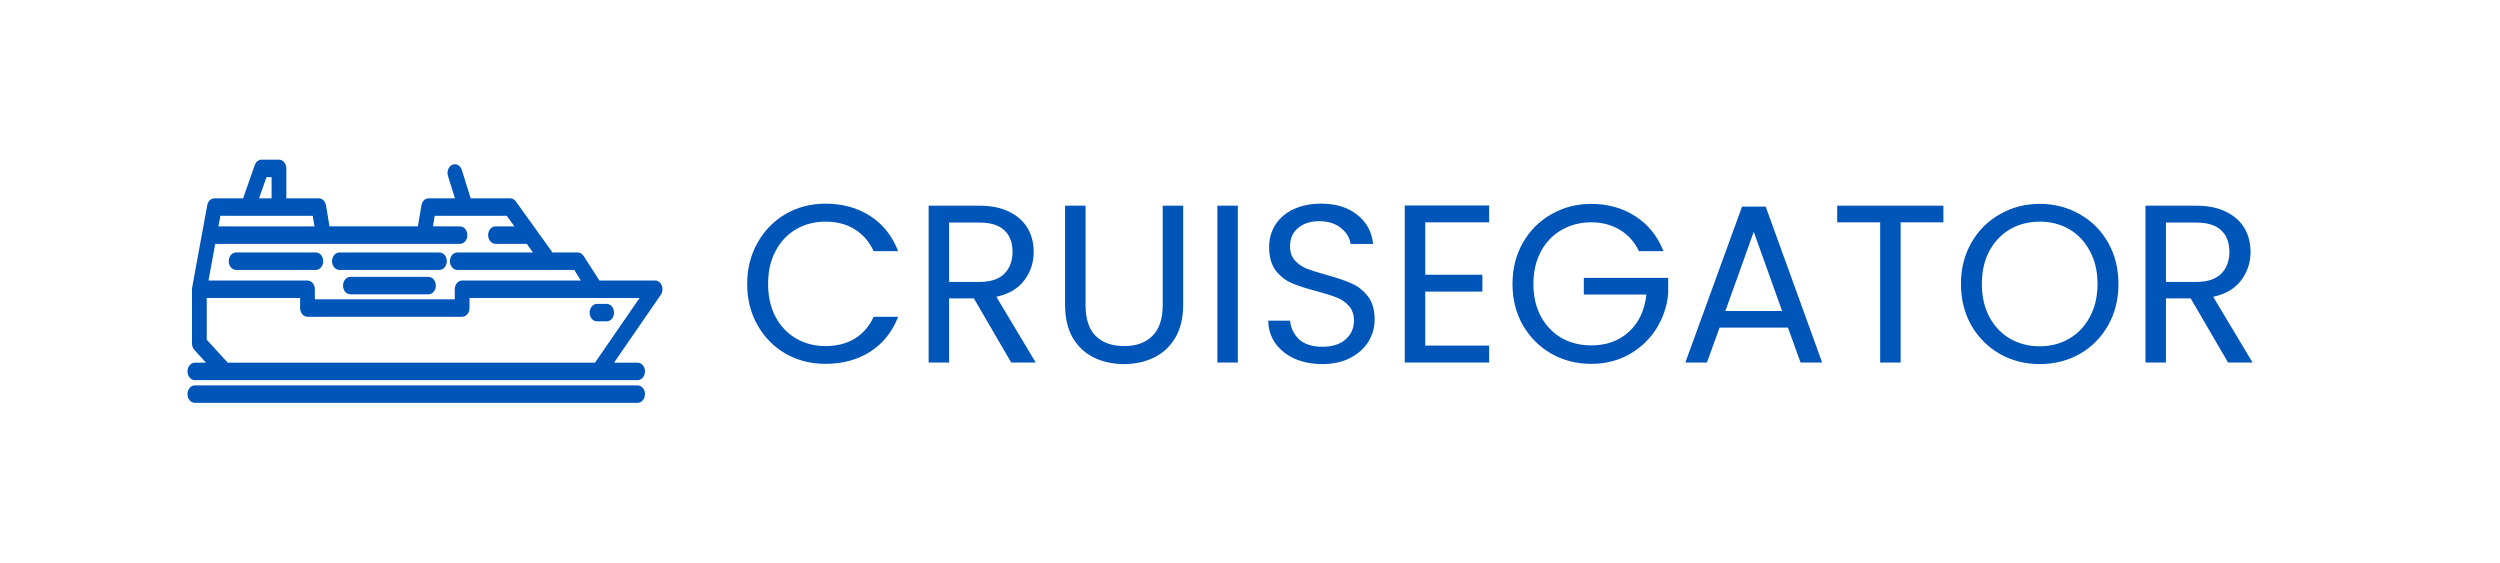
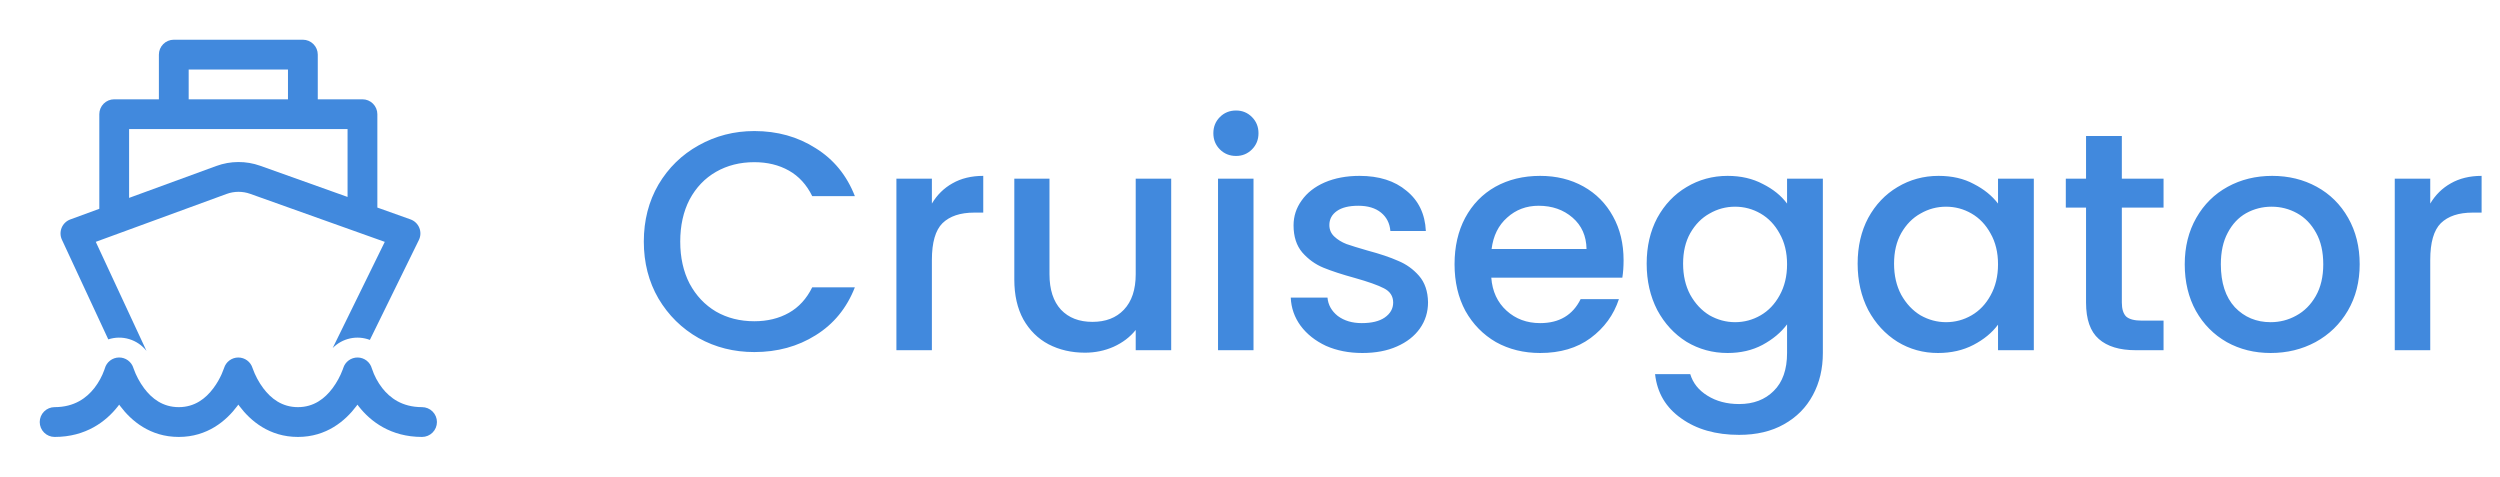
- <svg xmlns="http://www.w3.org/2000/svg" width="200" height="45" viewBox="0 0 170 45" fill="none">
-   <path d="M44.774 22.718C44.774 21.494 45.05 20.396 45.602 19.424C46.154 18.44 46.904 17.672 47.852 17.12C48.812 16.568 49.874 16.292 51.038 16.292C52.406 16.292 53.6 16.622 54.62 17.282C55.64 17.942 56.384 18.878 56.852 20.09H54.89C54.542 19.334 54.038 18.752 53.378 18.344C52.73 17.936 51.95 17.732 51.038 17.732C50.162 17.732 49.376 17.936 48.68 18.344C47.984 18.752 47.438 19.334 47.042 20.09C46.646 20.834 46.448 21.71 46.448 22.718C46.448 23.714 46.646 24.59 47.042 25.346C47.438 26.09 47.984 26.666 48.68 27.074C49.376 27.482 50.162 27.686 51.038 27.686C51.95 27.686 52.73 27.488 53.378 27.092C54.038 26.684 54.542 26.102 54.89 25.346H56.852C56.384 26.546 55.64 27.476 54.62 28.136C53.6 28.784 52.406 29.108 51.038 29.108C49.874 29.108 48.812 28.838 47.852 28.298C46.904 27.746 46.154 26.984 45.602 26.012C45.05 25.04 44.774 23.942 44.774 22.718ZM65.896 29L62.908 23.87H60.928V29H59.29V16.454H63.34C64.288 16.454 65.086 16.616 65.734 16.94C66.394 17.264 66.886 17.702 67.21 18.254C67.534 18.806 67.696 19.436 67.696 20.144C67.696 21.008 67.444 21.77 66.94 22.43C66.448 23.09 65.704 23.528 64.708 23.744L67.858 29H65.896ZM60.928 22.556H63.34C64.228 22.556 64.894 22.34 65.338 21.908C65.782 21.464 66.004 20.876 66.004 20.144C66.004 19.4 65.782 18.824 65.338 18.416C64.906 18.008 64.24 17.804 63.34 17.804H60.928V22.556ZM71.844 16.454V24.392C71.844 25.508 72.114 26.336 72.653 26.876C73.206 27.416 73.968 27.686 74.939 27.686C75.9 27.686 76.65 27.416 77.189 26.876C77.742 26.336 78.017 25.508 78.017 24.392V16.454H79.656V24.374C79.656 25.418 79.445 26.3 79.025 27.02C78.606 27.728 78.035 28.256 77.316 28.604C76.608 28.952 75.809 29.126 74.921 29.126C74.034 29.126 73.23 28.952 72.51 28.604C71.802 28.256 71.237 27.728 70.817 27.02C70.409 26.3 70.206 25.418 70.206 24.374V16.454H71.844ZM84.026 16.454V29H82.388V16.454H84.026ZM90.796 29.126C89.968 29.126 89.224 28.982 88.564 28.694C87.916 28.394 87.406 27.986 87.034 27.47C86.662 26.942 86.47 26.336 86.458 25.652H88.204C88.264 26.24 88.504 26.738 88.924 27.146C89.356 27.542 89.98 27.74 90.796 27.74C91.576 27.74 92.188 27.548 92.632 27.164C93.088 26.768 93.316 26.264 93.316 25.652C93.316 25.172 93.184 24.782 92.92 24.482C92.656 24.182 92.326 23.954 91.93 23.798C91.534 23.642 91 23.474 90.328 23.294C89.5 23.078 88.834 22.862 88.33 22.646C87.838 22.43 87.412 22.094 87.052 21.638C86.704 21.17 86.53 20.546 86.53 19.766C86.53 19.082 86.704 18.476 87.052 17.948C87.4 17.42 87.886 17.012 88.51 16.724C89.146 16.436 89.872 16.292 90.688 16.292C91.864 16.292 92.824 16.586 93.568 17.174C94.324 17.762 94.75 18.542 94.846 19.514H93.046C92.986 19.034 92.734 18.614 92.29 18.254C91.846 17.882 91.258 17.696 90.526 17.696C89.842 17.696 89.284 17.876 88.852 18.236C88.42 18.584 88.204 19.076 88.204 19.712C88.204 20.168 88.33 20.54 88.582 20.828C88.846 21.116 89.164 21.338 89.536 21.494C89.92 21.638 90.454 21.806 91.138 21.998C91.966 22.226 92.632 22.454 93.136 22.682C93.64 22.898 94.072 23.24 94.432 23.708C94.792 24.164 94.972 24.788 94.972 25.58C94.972 26.192 94.81 26.768 94.486 27.308C94.162 27.848 93.682 28.286 93.046 28.622C92.41 28.958 91.66 29.126 90.796 29.126ZM99.02 17.786V21.98H103.592V23.33H99.02V27.65H104.132V29H97.382V16.436H104.132V17.786H99.02ZM116.115 20.09C115.767 19.358 115.263 18.794 114.603 18.398C113.943 17.99 113.175 17.786 112.299 17.786C111.423 17.786 110.631 17.99 109.923 18.398C109.227 18.794 108.675 19.37 108.267 20.126C107.871 20.87 107.673 21.734 107.673 22.718C107.673 23.702 107.871 24.566 108.267 25.31C108.675 26.054 109.227 26.63 109.923 27.038C110.631 27.434 111.423 27.632 112.299 27.632C113.523 27.632 114.531 27.266 115.323 26.534C116.115 25.802 116.577 24.812 116.709 23.564H111.705V22.232H118.455V23.492C118.359 24.524 118.035 25.472 117.483 26.336C116.931 27.188 116.205 27.866 115.305 28.37C114.405 28.862 113.403 29.108 112.299 29.108C111.135 29.108 110.073 28.838 109.113 28.298C108.153 27.746 107.391 26.984 106.827 26.012C106.275 25.04 105.999 23.942 105.999 22.718C105.999 21.494 106.275 20.396 106.827 19.424C107.391 18.44 108.153 17.678 109.113 17.138C110.073 16.586 111.135 16.31 112.299 16.31C113.631 16.31 114.807 16.64 115.827 17.3C116.859 17.96 117.609 18.89 118.077 20.09H116.115ZM128.036 26.21H122.564L121.556 29H119.828L124.364 16.526H126.254L130.772 29H129.044L128.036 26.21ZM127.568 24.878L125.3 18.542L123.032 24.878H127.568ZM140.471 16.454V17.786H137.051V29H135.413V17.786H131.975V16.454H140.471ZM148.176 29.126C147.012 29.126 145.95 28.856 144.99 28.316C144.03 27.764 143.268 27.002 142.704 26.03C142.152 25.046 141.876 23.942 141.876 22.718C141.876 21.494 142.152 20.396 142.704 19.424C143.268 18.44 144.03 17.678 144.99 17.138C145.95 16.586 147.012 16.31 148.176 16.31C149.352 16.31 150.42 16.586 151.38 17.138C152.34 17.678 153.096 18.434 153.648 19.406C154.2 20.378 154.476 21.482 154.476 22.718C154.476 23.954 154.2 25.058 153.648 26.03C153.096 27.002 152.34 27.764 151.38 28.316C150.42 28.856 149.352 29.126 148.176 29.126ZM148.176 27.704C149.052 27.704 149.838 27.5 150.534 27.092C151.242 26.684 151.794 26.102 152.19 25.346C152.598 24.59 152.802 23.714 152.802 22.718C152.802 21.71 152.598 20.834 152.19 20.09C151.794 19.334 151.248 18.752 150.552 18.344C149.856 17.936 149.064 17.732 148.176 17.732C147.288 17.732 146.496 17.936 145.8 18.344C145.104 18.752 144.552 19.334 144.144 20.09C143.748 20.834 143.55 21.71 143.55 22.718C143.55 23.714 143.748 24.59 144.144 25.346C144.552 26.102 145.104 26.684 145.8 27.092C146.508 27.5 147.3 27.704 148.176 27.704ZM163.244 29L160.256 23.87H158.276V29H156.638V16.454H160.688C161.636 16.454 162.434 16.616 163.082 16.94C163.742 17.264 164.234 17.702 164.558 18.254C164.882 18.806 165.044 19.436 165.044 20.144C165.044 21.008 164.792 21.77 164.288 22.43C163.796 23.09 163.052 23.528 162.056 23.744L165.206 29H163.244ZM158.276 22.556H160.688C161.576 22.556 162.242 22.34 162.686 21.908C163.13 21.464 163.352 20.876 163.352 20.144C163.352 19.4 163.13 18.824 162.686 18.416C162.254 18.008 161.588 17.804 160.688 17.804H158.276V22.556Z" fill="#0055B9" />
-   <path d="M37.943 22.84C37.845 22.596 37.638 22.441 37.41 22.441H32.953L31.705 20.5C31.593 20.326 31.42 20.197 31.235 20.197H29.199L26.27 16.116C26.158 15.958 25.993 15.867 25.82 15.867H22.654L21.946 13.595C21.833 13.233 21.494 13.048 21.188 13.182C20.882 13.315 20.726 13.717 20.839 14.079L21.396 15.867H19.291C19.009 15.867 18.767 16.104 18.712 16.431L18.433 18.109H11.36L11.08 16.431C11.026 16.104 10.783 15.867 10.502 15.867H7.908V13.471C7.908 13.085 7.644 12.772 7.318 12.772H5.926C5.687 12.772 5.472 12.942 5.381 13.204L4.449 15.867H2.156C1.878 15.867 1.638 16.097 1.579 16.418C1.579 16.418 0.373 22.992 0.373 22.993C0.364 23.04 0.36 23.089 0.36 23.14V27.482C0.36 27.677 0.428 27.863 0.549 27.995L1.48 29.014H0.59C0.264 29.014 0 29.326 0 29.712C0 30.098 0.264 30.411 0.59 30.411H36.008C36.334 30.411 36.598 30.098 36.598 29.712C36.598 29.326 36.334 29.014 36.008 29.014H34.123L37.867 23.581C38.011 23.372 38.041 23.084 37.943 22.84ZM25.545 17.265L26.148 18.11H24.64C24.314 18.11 24.05 18.422 24.05 18.808C24.05 19.194 24.314 19.507 24.64 19.507H27.143L27.635 20.197H21.584C21.259 20.197 20.994 20.509 20.994 20.895C20.994 21.281 21.259 21.594 21.584 21.594H30.943L31.47 22.441H21.972C21.646 22.441 21.382 22.754 21.382 23.14V23.945H10.189V23.14C10.189 22.754 9.925 22.441 9.599 22.441H1.681L2.22 19.507H10.833C10.841 19.507 10.848 19.506 10.857 19.506C10.863 19.506 10.869 19.507 10.875 19.507L21.8 19.507C22.125 19.507 22.39 19.194 22.39 18.808C22.39 18.423 22.125 18.11 21.8 18.11L19.635 18.109L19.776 17.265H25.545V17.265ZM6.32 14.17H6.728V15.868H5.726L6.32 14.17ZM4.843 17.265H7.318H10.017L10.158 18.11H2.476L2.631 17.265H4.843ZM32.6 29.014H3.218L1.54 27.177V23.838H9.009V24.643C9.009 25.029 9.273 25.342 9.599 25.342H21.972C22.298 25.342 22.562 25.029 22.562 24.643V23.838H36.167L32.6 29.014Z" fill="#0055B9" />
-   <path d="M20.155 20.197H12.154C11.828 20.197 11.564 20.509 11.564 20.895C11.564 21.281 11.828 21.594 12.154 21.594H20.155C20.481 21.594 20.745 21.281 20.745 20.895C20.745 20.509 20.481 20.197 20.155 20.197Z" fill="#0055B9" />
-   <path d="M19.278 22.15H13.031C12.706 22.15 12.441 22.463 12.441 22.849C12.441 23.234 12.706 23.547 13.031 23.547H19.278C19.604 23.547 19.868 23.234 19.868 22.849C19.868 22.463 19.604 22.15 19.278 22.15Z" fill="#0055B9" />
-   <path d="M10.268 20.197H3.888C3.563 20.197 3.298 20.509 3.298 20.895C3.298 21.281 3.563 21.594 3.888 21.594H10.268C10.594 21.594 10.858 21.281 10.858 20.895C10.858 20.509 10.594 20.197 10.268 20.197Z" fill="#0055B9" />
-   <path d="M32.76 25.708H33.533C33.859 25.708 34.123 25.396 34.123 25.01C34.123 24.624 33.859 24.311 33.533 24.311H32.76C32.434 24.311 32.17 24.624 32.17 25.01C32.17 25.396 32.434 25.708 32.76 25.708Z" fill="#0055B9" />
-   <path d="M36.008 30.83H0.59C0.264 30.83 0 31.143 0 31.529C0 31.915 0.264 32.228 0.59 32.228H36.008C36.334 32.228 36.598 31.915 36.598 31.529C36.598 31.143 36.334 30.83 36.008 30.83Z" fill="#0055B9" />
+ <svg xmlns="http://www.w3.org/2000/svg" width="257" height="49" viewBox="0 0 257 49" fill="none">
+   <path d="M17.865 4.083C17.459 4.083 17.069 4.245 16.782 4.532C16.495 4.819 16.334 5.208 16.334 5.615V10.208H11.74C11.334 10.208 10.944 10.37 10.657 10.657C10.37 10.944 10.209 11.334 10.209 11.74V21.466L7.228 22.558C7.029 22.631 6.847 22.744 6.694 22.891C6.541 23.038 6.42 23.214 6.339 23.41C6.258 23.606 6.218 23.816 6.222 24.028C6.227 24.24 6.275 24.449 6.364 24.641L11.131 34.888C11.829 34.658 12.58 34.648 13.283 34.861C13.986 35.073 14.606 35.497 15.059 36.074L9.845 24.861L23.294 19.937C24.077 19.65 24.937 19.646 25.723 19.927L39.555 24.863L34.202 35.776C34.689 35.281 35.31 34.938 35.988 34.79C36.666 34.642 37.373 34.696 38.022 34.943L43.061 24.672C43.156 24.478 43.209 24.266 43.217 24.051C43.224 23.835 43.187 23.62 43.105 23.42C43.024 23.221 42.902 23.04 42.746 22.891C42.59 22.741 42.405 22.627 42.201 22.554L38.792 21.337V11.74C38.792 11.334 38.63 10.944 38.343 10.657C38.056 10.37 37.667 10.208 37.261 10.208H32.667V5.615C32.667 5.208 32.505 4.819 32.218 4.532C31.931 4.245 31.542 4.083 31.136 4.083H17.865ZM29.604 10.208H19.396V7.146H29.604V10.208ZM35.729 13.271V20.245L26.752 17.042C25.292 16.521 23.695 16.529 22.24 17.062L13.271 20.343V13.271H35.729Z" fill="#4189DD" />
+   <path d="M38.235 37.901L38.228 37.881C38.142 37.561 37.953 37.277 37.691 37.073C37.428 36.869 37.107 36.756 36.775 36.751C36.443 36.746 36.118 36.849 35.85 37.044C35.581 37.239 35.384 37.517 35.286 37.834V37.838L35.278 37.856L35.237 37.975C34.978 38.668 34.623 39.321 34.182 39.914C33.392 40.966 32.265 41.854 30.625 41.854C28.986 41.854 27.857 40.966 27.067 39.914C26.6 39.286 26.23 38.592 25.968 37.855L25.962 37.836C25.866 37.522 25.672 37.247 25.408 37.052C25.144 36.857 24.825 36.752 24.497 36.752C24.168 36.752 23.849 36.858 23.585 37.053C23.322 37.249 23.128 37.524 23.032 37.838V37.84L23.024 37.861C22.955 38.062 22.877 38.259 22.789 38.453C22.608 38.857 22.326 39.392 21.932 39.914C21.146 40.966 20.021 41.854 18.375 41.854C16.73 41.854 15.603 40.966 14.815 39.914C14.35 39.288 13.982 38.594 13.722 37.859L13.716 37.836C13.62 37.518 13.422 37.241 13.154 37.045C12.886 36.849 12.562 36.745 12.23 36.75C11.898 36.755 11.576 36.867 11.314 37.07C11.051 37.274 10.862 37.557 10.774 37.877L10.768 37.895L10.731 38.006C10.491 38.684 10.144 39.319 9.702 39.888C8.918 40.888 7.669 41.854 5.615 41.854C5.209 41.854 4.819 42.016 4.532 42.303C4.245 42.59 4.084 42.979 4.084 43.385C4.084 43.791 4.245 44.181 4.532 44.468C4.819 44.755 5.209 44.917 5.615 44.917C8.828 44.917 10.897 43.33 12.114 41.779L12.25 41.597L12.365 41.752C13.492 43.253 15.427 44.917 18.375 44.917C21.323 44.917 23.259 43.253 24.384 41.752L24.5 41.593L24.619 41.754C25.746 43.253 27.681 44.917 30.625 44.917C33.569 44.917 35.505 43.253 36.632 41.752L36.744 41.599C36.787 41.66 36.832 41.717 36.879 41.776C38.094 43.33 40.166 44.917 43.386 44.917C43.792 44.917 44.181 44.755 44.468 44.468C44.756 44.181 44.917 43.791 44.917 43.385C44.917 42.979 44.756 42.59 44.468 42.303C44.181 42.016 43.792 41.854 43.386 41.854C41.319 41.854 40.072 40.888 39.292 39.89C38.83 39.292 38.472 38.62 38.235 37.901Z" fill="#4189DD" />
+   <path d="M66.184 24.832C66.184 22.656 66.685 20.704 67.688 18.976C68.712 17.248 70.088 15.904 71.816 14.944C73.565 13.963 75.475 13.472 77.544 13.472C79.912 13.472 82.013 14.059 83.848 15.232C85.704 16.384 87.048 18.027 87.88 20.16H83.496C82.92 18.987 82.12 18.112 81.096 17.536C80.072 16.96 78.888 16.672 77.544 16.672C76.072 16.672 74.76 17.003 73.608 17.664C72.456 18.325 71.549 19.275 70.888 20.512C70.248 21.749 69.928 23.189 69.928 24.832C69.928 26.475 70.248 27.915 70.888 29.152C71.549 30.389 72.456 31.349 73.608 32.032C74.76 32.693 76.072 33.024 77.544 33.024C78.888 33.024 80.072 32.736 81.096 32.16C82.12 31.584 82.92 30.709 83.496 29.536H87.88C87.048 31.669 85.704 33.312 83.848 34.464C82.013 35.616 79.912 36.192 77.544 36.192C75.453 36.192 73.544 35.712 71.816 34.752C70.088 33.771 68.712 32.416 67.688 30.688C66.685 28.96 66.184 27.008 66.184 24.832ZM95.798 20.928C96.331 20.032 97.035 19.339 97.91 18.848C98.806 18.336 99.862 18.08 101.078 18.08V21.856H100.15C98.721 21.856 97.633 22.219 96.886 22.944C96.161 23.669 95.798 24.928 95.798 26.72V36H92.15V18.368H95.798V20.928ZM120.399 18.368V36H116.751V33.92C116.175 34.645 115.418 35.221 114.479 35.648C113.562 36.053 112.581 36.256 111.535 36.256C110.149 36.256 108.901 35.968 107.791 35.392C106.703 34.816 105.839 33.963 105.199 32.832C104.581 31.701 104.271 30.336 104.271 28.736V18.368H107.887V28.192C107.887 29.771 108.282 30.987 109.071 31.84C109.861 32.672 110.938 33.088 112.303 33.088C113.669 33.088 114.746 32.672 115.535 31.84C116.346 30.987 116.751 29.771 116.751 28.192V18.368H120.399ZM127.069 16.032C126.407 16.032 125.853 15.808 125.405 15.36C124.957 14.912 124.733 14.357 124.733 13.696C124.733 13.035 124.957 12.48 125.405 12.032C125.853 11.584 126.407 11.36 127.069 11.36C127.709 11.36 128.253 11.584 128.701 12.032C129.149 12.48 129.373 13.035 129.373 13.696C129.373 14.357 129.149 14.912 128.701 15.36C128.253 15.808 127.709 16.032 127.069 16.032ZM128.861 18.368V36H125.213V18.368H128.861ZM140.05 36.288C138.663 36.288 137.415 36.043 136.306 35.552C135.218 35.04 134.354 34.357 133.714 33.504C133.074 32.629 132.733 31.659 132.69 30.592H136.466C136.53 31.339 136.882 31.968 137.522 32.48C138.183 32.971 139.005 33.216 139.986 33.216C141.01 33.216 141.799 33.024 142.354 32.64C142.93 32.235 143.218 31.723 143.218 31.104C143.218 30.443 142.898 29.952 142.258 29.632C141.639 29.312 140.647 28.96 139.282 28.576C137.959 28.213 136.882 27.861 136.05 27.52C135.218 27.179 134.493 26.656 133.874 25.952C133.277 25.248 132.978 24.32 132.978 23.168C132.978 22.229 133.255 21.376 133.81 20.608C134.365 19.819 135.154 19.2 136.178 18.752C137.223 18.304 138.418 18.08 139.762 18.08C141.767 18.08 143.378 18.592 144.594 19.616C145.831 20.619 146.493 21.995 146.578 23.744H142.93C142.866 22.955 142.546 22.325 141.97 21.856C141.394 21.387 140.615 21.152 139.634 21.152C138.674 21.152 137.938 21.333 137.426 21.696C136.914 22.059 136.658 22.539 136.658 23.136C136.658 23.605 136.829 24 137.17 24.32C137.511 24.64 137.927 24.896 138.418 25.088C138.909 25.259 139.634 25.483 140.594 25.76C141.874 26.101 142.919 26.453 143.73 26.816C144.562 27.157 145.277 27.669 145.874 28.352C146.471 29.035 146.781 29.941 146.802 31.072C146.802 32.075 146.525 32.971 145.97 33.76C145.415 34.549 144.626 35.168 143.602 35.616C142.599 36.064 141.415 36.288 140.05 36.288ZM166.904 26.752C166.904 27.413 166.861 28.011 166.776 28.544H153.304C153.41 29.952 153.933 31.083 154.872 31.936C155.81 32.789 156.962 33.216 158.328 33.216C160.29 33.216 161.677 32.395 162.488 30.752H166.424C165.89 32.373 164.92 33.707 163.512 34.752C162.125 35.776 160.397 36.288 158.328 36.288C156.642 36.288 155.128 35.915 153.784 35.168C152.461 34.4 151.416 33.333 150.648 31.968C149.901 30.581 149.528 28.981 149.528 27.168C149.528 25.355 149.89 23.765 150.616 22.4C151.362 21.013 152.397 19.947 153.72 19.2C155.064 18.453 156.6 18.08 158.328 18.08C159.992 18.08 161.474 18.443 162.776 19.168C164.077 19.893 165.09 20.917 165.816 22.24C166.541 23.541 166.904 25.045 166.904 26.752ZM163.096 25.6C163.074 24.256 162.594 23.179 161.656 22.368C160.717 21.557 159.554 21.152 158.168 21.152C156.909 21.152 155.832 21.557 154.936 22.368C154.04 23.157 153.506 24.235 153.336 25.6H163.096ZM177.598 18.08C178.963 18.08 180.168 18.357 181.214 18.912C182.28 19.445 183.112 20.117 183.71 20.928V18.368H187.39V36.288C187.39 37.909 187.048 39.349 186.366 40.608C185.683 41.888 184.691 42.891 183.39 43.616C182.11 44.341 180.574 44.704 178.782 44.704C176.392 44.704 174.408 44.139 172.83 43.008C171.251 41.899 170.355 40.384 170.142 38.464H173.758C174.035 39.381 174.622 40.117 175.518 40.672C176.435 41.248 177.523 41.536 178.782 41.536C180.254 41.536 181.438 41.088 182.334 40.192C183.251 39.296 183.71 37.995 183.71 36.288V33.344C183.091 34.176 182.248 34.88 181.182 35.456C180.136 36.011 178.942 36.288 177.598 36.288C176.062 36.288 174.654 35.904 173.374 35.136C172.115 34.347 171.112 33.259 170.366 31.872C169.64 30.464 169.278 28.875 169.278 27.104C169.278 25.333 169.64 23.765 170.366 22.4C171.112 21.035 172.115 19.979 173.374 19.232C174.654 18.464 176.062 18.08 177.598 18.08ZM183.71 27.168C183.71 25.952 183.454 24.896 182.942 24C182.451 23.104 181.8 22.421 180.99 21.952C180.179 21.483 179.304 21.248 178.366 21.248C177.427 21.248 176.552 21.483 175.742 21.952C174.931 22.4 174.27 23.072 173.758 23.968C173.267 24.843 173.022 25.888 173.022 27.104C173.022 28.32 173.267 29.387 173.758 30.304C174.27 31.221 174.931 31.925 175.742 32.416C176.574 32.885 177.448 33.12 178.366 33.12C179.304 33.12 180.179 32.885 180.99 32.416C181.8 31.947 182.451 31.264 182.942 30.368C183.454 29.451 183.71 28.384 183.71 27.168ZM190.965 27.104C190.965 25.333 191.328 23.765 192.053 22.4C192.8 21.035 193.803 19.979 195.061 19.232C196.341 18.464 197.749 18.08 199.285 18.08C200.672 18.08 201.877 18.357 202.901 18.912C203.947 19.445 204.779 20.117 205.397 20.928V18.368H209.077V36H205.397V33.376C204.779 34.208 203.936 34.901 202.869 35.456C201.803 36.011 200.587 36.288 199.221 36.288C197.707 36.288 196.32 35.904 195.061 35.136C193.803 34.347 192.8 33.259 192.053 31.872C191.328 30.464 190.965 28.875 190.965 27.104ZM205.397 27.168C205.397 25.952 205.141 24.896 204.629 24C204.139 23.104 203.488 22.421 202.677 21.952C201.867 21.483 200.992 21.248 200.053 21.248C199.115 21.248 198.24 21.483 197.429 21.952C196.619 22.4 195.957 23.072 195.445 23.968C194.955 24.843 194.709 25.888 194.709 27.104C194.709 28.32 194.955 29.387 195.445 30.304C195.957 31.221 196.619 31.925 197.429 32.416C198.261 32.885 199.136 33.12 200.053 33.12C200.992 33.12 201.867 32.885 202.677 32.416C203.488 31.947 204.139 31.264 204.629 30.368C205.141 29.451 205.397 28.384 205.397 27.168ZM218.125 21.344V31.104C218.125 31.765 218.274 32.245 218.573 32.544C218.893 32.821 219.426 32.96 220.173 32.96H222.413V36H219.533C217.89 36 216.631 35.616 215.757 34.848C214.882 34.08 214.445 32.832 214.445 31.104V21.344H212.365V18.368H214.445V13.984H218.125V18.368H222.413V21.344H218.125ZM233.423 36.288C231.759 36.288 230.255 35.915 228.911 35.168C227.567 34.4 226.511 33.333 225.743 31.968C224.975 30.581 224.591 28.981 224.591 27.168C224.591 25.376 224.986 23.787 225.775 22.4C226.564 21.013 227.642 19.947 229.007 19.2C230.372 18.453 231.898 18.08 233.583 18.08C235.268 18.08 236.794 18.453 238.159 19.2C239.524 19.947 240.602 21.013 241.391 22.4C242.18 23.787 242.575 25.376 242.575 27.168C242.575 28.96 242.17 30.549 241.359 31.936C240.548 33.323 239.439 34.4 238.031 35.168C236.644 35.915 235.108 36.288 233.423 36.288ZM233.423 33.12C234.362 33.12 235.236 32.896 236.047 32.448C236.879 32 237.551 31.328 238.063 30.432C238.575 29.536 238.831 28.448 238.831 27.168C238.831 25.888 238.586 24.811 238.095 23.936C237.604 23.04 236.954 22.368 236.143 21.92C235.332 21.472 234.458 21.248 233.519 21.248C232.58 21.248 231.706 21.472 230.895 21.92C230.106 22.368 229.476 23.04 229.007 23.936C228.538 24.811 228.303 25.888 228.303 27.168C228.303 29.067 228.783 30.539 229.743 31.584C230.724 32.608 231.951 33.12 233.423 33.12ZM249.829 20.928C250.363 20.032 251.067 19.339 251.941 18.848C252.837 18.336 253.893 18.08 255.109 18.08V21.856H254.181C252.752 21.856 251.664 22.219 250.917 22.944C250.192 23.669 249.829 24.928 249.829 26.72V36H246.181V18.368H249.829V20.928Z" fill="#4189DD" />
</svg>
